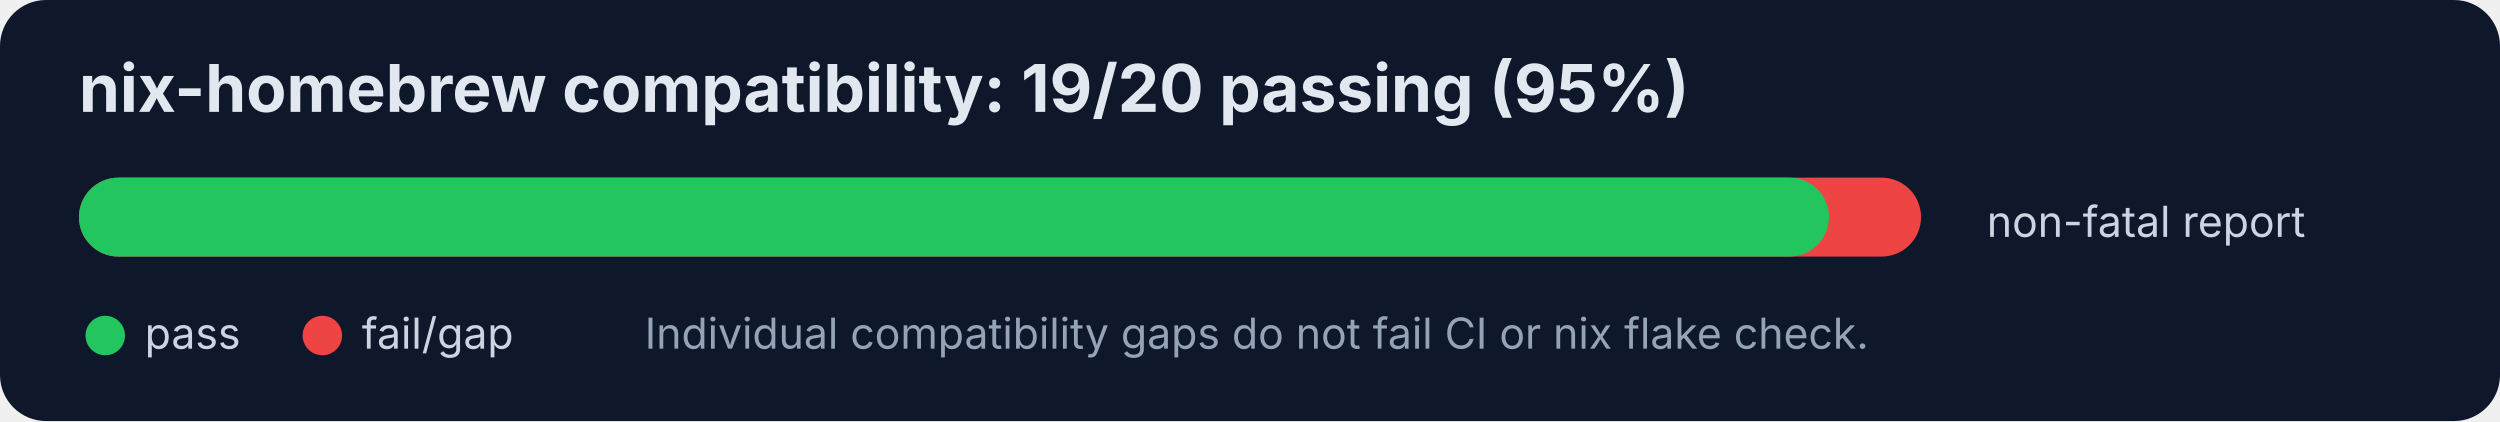
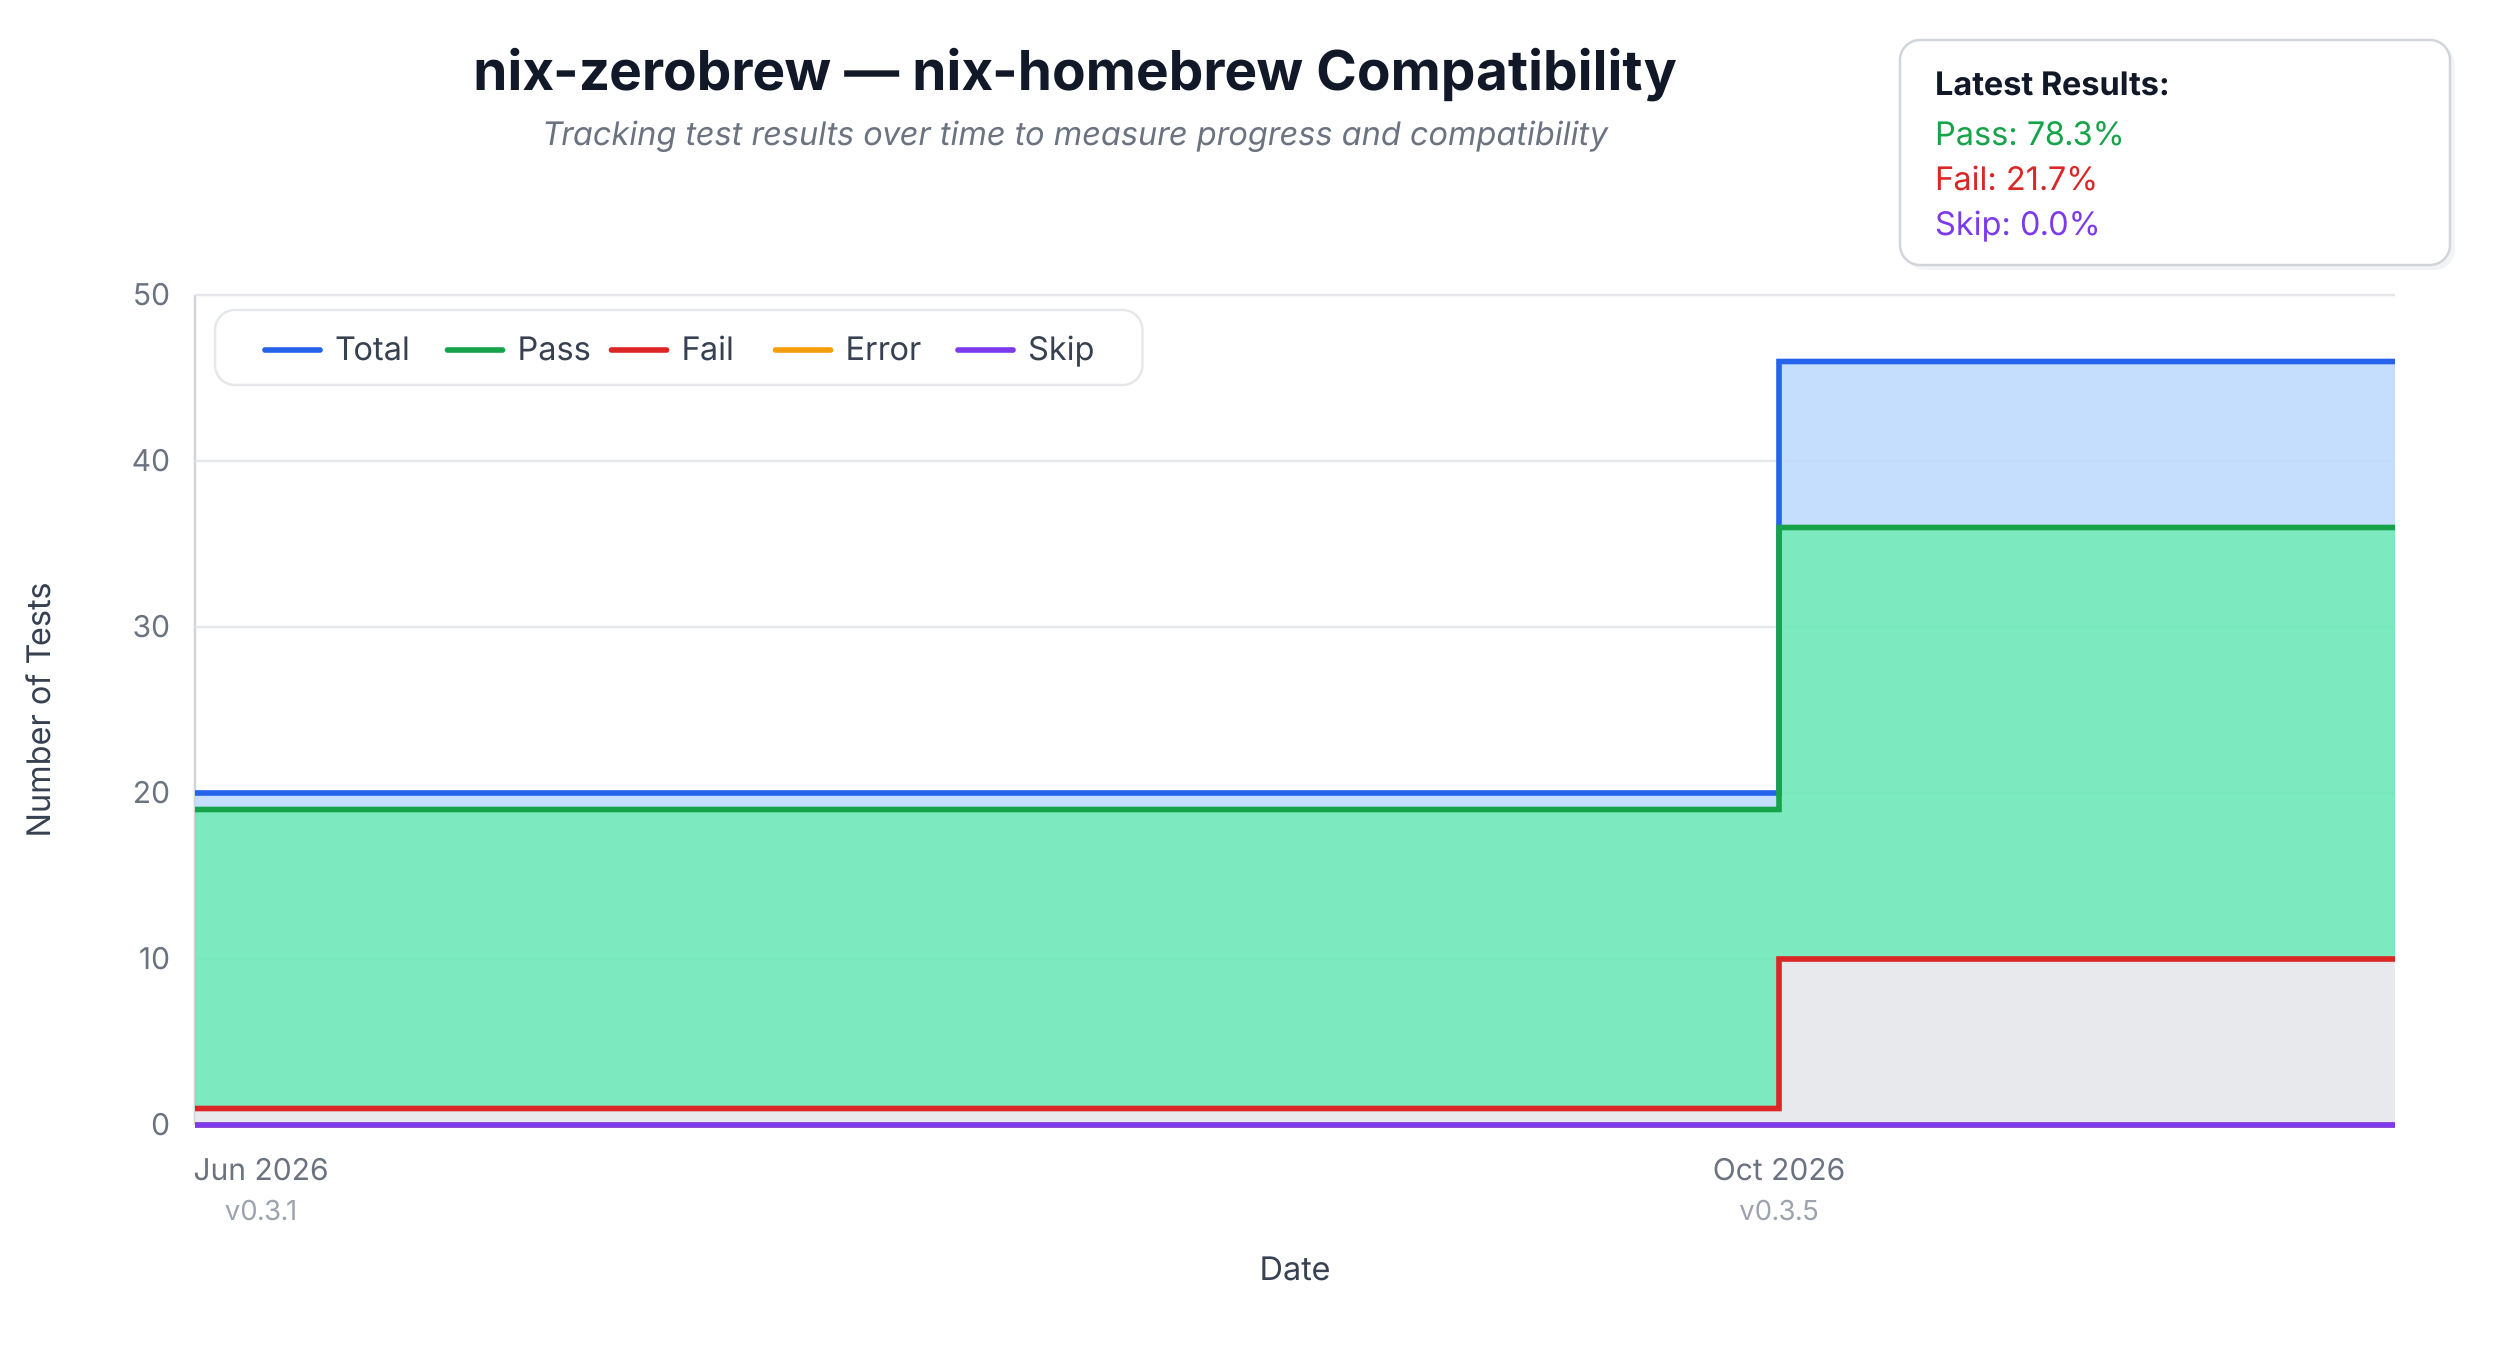
- <svg xmlns="http://www.w3.org/2000/svg" width="760" height="128" viewBox="0 0 760 128" role="img" aria-label="nix-homebrew compatibility: 19/20 passing (95%)">
-   <rect width="760" height="128" rx="14" fill="#0f172a" />
-   <text x="24" y="34" fill="#e2e8f0" font-family="-apple-system,BlinkMacSystemFont,Segoe UI,sans-serif" font-size="20" font-weight="700">nix-homebrew compatibility: 19/20 passing (95%)</text>
-   <rect x="24" y="54" width="560" height="24" rx="12" fill="#ef4444" />
-   <rect x="24" y="54" width="532" height="24" rx="12" fill="#22c55e" />
-   <text x="604" y="72" fill="#cbd5e1" font-family="-apple-system,BlinkMacSystemFont,Segoe UI,sans-serif" font-size="13">non-fatal report</text>
-   <circle cx="32" cy="102" r="6" fill="#22c55e" />
-   <text x="44" y="106" fill="#cbd5e1" font-family="-apple-system,BlinkMacSystemFont,Segoe UI,sans-serif" font-size="13">pass</text>
-   <circle cx="98" cy="102" r="6" fill="#ef4444" />
-   <text x="110" y="106" fill="#cbd5e1" font-family="-apple-system,BlinkMacSystemFont,Segoe UI,sans-serif" font-size="13">fail/gap</text>
-   <text x="196" y="106" fill="#94a3b8" font-family="-apple-system,BlinkMacSystemFont,Segoe UI,sans-serif" font-size="13">Individual compatibility gaps do not fail CI or nix flake check.</text>
+ <svg xmlns="http://www.w3.org/2000/svg" width="1000" height="540" viewBox="0 0 1000 540" role="img" aria-label="nix-zerobrew — nix-homebrew Compatibility: 36/46 passing (78.3%)">
+   <rect width="1000" height="540" fill="#ffffff" />
+   <text x="430" y="36" text-anchor="middle" fill="#111827" font-family="-apple-system,BlinkMacSystemFont,Segoe UI,sans-serif" font-size="22" font-weight="700">nix-zerobrew — nix-homebrew Compatibility</text>
+   <text x="430" y="58" text-anchor="middle" fill="#6b7280" font-family="-apple-system,BlinkMacSystemFont,Segoe UI,sans-serif" font-size="13" font-style="italic">Tracking test results over time to measure progress and compatibility</text>
+   <rect x="762" y="18" width="220" height="90" rx="8" fill="#f3f4f6" />
+   <rect x="760" y="16" width="220" height="90" rx="8" fill="#ffffff" stroke="#d1d5db" />
+   <text x="774" y="38" fill="#111827" font-family="-apple-system,BlinkMacSystemFont,Segoe UI,sans-serif" font-size="13" font-weight="700">Latest Results:</text>
+   <text x="774" y="58" fill="#16a34a" font-family="-apple-system,BlinkMacSystemFont,Segoe UI,sans-serif" font-size="13">Pass: 78.3%</text>
+   <text x="774" y="76" fill="#dc2626" font-family="-apple-system,BlinkMacSystemFont,Segoe UI,sans-serif" font-size="13">Fail: 21.7%</text>
+   <text x="774" y="94" fill="#7c3aed" font-family="-apple-system,BlinkMacSystemFont,Segoe UI,sans-serif" font-size="13">Skip: 0.0%</text>
+   <line x1="78" y1="118" x2="78" y2="450" stroke="#d1d5db" />
+   <line x1="78" y1="450" x2="958" y2="450" stroke="#d1d5db" />
+   <line x1="78" y1="450.0" x2="958" y2="450.0" stroke="#e5e7eb" />
+   <text x="68" y="454.0" text-anchor="end" fill="#6b7280" font-family="-apple-system,BlinkMacSystemFont,Segoe UI,sans-serif" font-size="12">0</text>
+   <line x1="78" y1="383.6" x2="958" y2="383.6" stroke="#e5e7eb" />
+   <text x="68" y="387.6" text-anchor="end" fill="#6b7280" font-family="-apple-system,BlinkMacSystemFont,Segoe UI,sans-serif" font-size="12">10</text>
+   <line x1="78" y1="317.2" x2="958" y2="317.2" stroke="#e5e7eb" />
+   <text x="68" y="321.2" text-anchor="end" fill="#6b7280" font-family="-apple-system,BlinkMacSystemFont,Segoe UI,sans-serif" font-size="12">20</text>
+   <line x1="78" y1="250.8" x2="958" y2="250.8" stroke="#e5e7eb" />
+   <text x="68" y="254.8" text-anchor="end" fill="#6b7280" font-family="-apple-system,BlinkMacSystemFont,Segoe UI,sans-serif" font-size="12">30</text>
+   <line x1="78" y1="184.4" x2="958" y2="184.4" stroke="#e5e7eb" />
+   <text x="68" y="188.4" text-anchor="end" fill="#6b7280" font-family="-apple-system,BlinkMacSystemFont,Segoe UI,sans-serif" font-size="12">40</text>
+   <line x1="78" y1="118.0" x2="958" y2="118.0" stroke="#e5e7eb" />
+   <text x="68" y="122.0" text-anchor="end" fill="#6b7280" font-family="-apple-system,BlinkMacSystemFont,Segoe UI,sans-serif" font-size="12">50</text>
+   <text transform="translate(20,284.0) rotate(-90)" text-anchor="middle" fill="#374151" font-family="-apple-system,BlinkMacSystemFont,Segoe UI,sans-serif" font-size="13">Number of Tests</text>
+   <path d="M 78.0,317.2 L 104.4,317.2 L 711.6,317.2 L 711.6,144.6 L 958.0,144.6 L 958.0,211.0 L 711.6,211.0 L 711.6,323.8 L 104.4,323.8 L 78.0,323.8 Z" fill="#bfdbfe" fill-opacity="0.9" />
+   <path d="M 78.0,323.8 L 104.4,323.8 L 711.6,323.8 L 711.6,211.0 L 958.0,211.0 L 958.0,383.6 L 711.6,383.6 L 711.6,443.4 L 104.4,443.4 L 78.0,443.4 Z" fill="#6ee7b7" fill-opacity="0.9" />
+   <path d="M 78.0,443.4 L 104.4,443.4 L 711.6,443.4 L 711.6,383.6 L 958.0,383.6 L 958.0,450.0 L 711.6,450.0 L 711.6,450.0 L 104.4,450.0 L 78.0,450.0 Z" fill="#e5e7eb" fill-opacity="0.9" />
+   <polyline points="78.0,317.2 104.4,317.2 711.6,317.2 711.6,144.6 958.0,144.6" fill="none" stroke="#2563eb" stroke-width="2.25" stroke-linejoin="miter" stroke-linecap="butt" />
+   <polyline points="78.0,323.8 104.4,323.8 711.6,323.8 711.6,211.0 958.0,211.0" fill="none" stroke="#16a34a" stroke-width="2.25" stroke-linejoin="miter" stroke-linecap="butt" />
+   <polyline points="78.0,443.4 104.4,443.4 711.6,443.4 711.6,383.6 958.0,383.6" fill="none" stroke="#dc2626" stroke-width="2.25" stroke-linejoin="miter" stroke-linecap="butt" />
+   <polyline points="78.0,450.0 104.4,450.0 711.6,450.0 711.6,450.0 958.0,450.0" fill="none" stroke="#f59e0b" stroke-width="2.25" stroke-linejoin="miter" stroke-linecap="butt" />
+   <polyline points="78.0,450.0 104.4,450.0 711.6,450.0 711.6,450.0 958.0,450.0" fill="none" stroke="#7c3aed" stroke-width="2.25" stroke-linejoin="miter" stroke-linecap="butt" />
+   <rect x="86" y="124" width="371" height="30" rx="8" fill="#ffffff" stroke="#e5e7eb" />
+   <line x1="106" y1="140" x2="128" y2="140" stroke="#2563eb" stroke-width="2.25" stroke-linecap="round" />
+   <text x="134" y="144" fill="#374151" font-family="-apple-system,BlinkMacSystemFont,Segoe UI,sans-serif" font-size="13">Total</text>
+   <line x1="179.0" y1="140" x2="201.0" y2="140" stroke="#16a34a" stroke-width="2.25" stroke-linecap="round" />
+   <text x="207.0" y="144" fill="#374151" font-family="-apple-system,BlinkMacSystemFont,Segoe UI,sans-serif" font-size="13">Pass</text>
+   <line x1="244.6" y1="140" x2="266.6" y2="140" stroke="#dc2626" stroke-width="2.25" stroke-linecap="round" />
+   <text x="272.6" y="144" fill="#374151" font-family="-apple-system,BlinkMacSystemFont,Segoe UI,sans-serif" font-size="13">Fail</text>
+   <line x1="310.2" y1="140" x2="332.2" y2="140" stroke="#f59e0b" stroke-width="2.25" stroke-linecap="round" />
+   <text x="338.2" y="144" fill="#374151" font-family="-apple-system,BlinkMacSystemFont,Segoe UI,sans-serif" font-size="13">Error</text>
+   <line x1="383.2" y1="140" x2="405.2" y2="140" stroke="#7c3aed" stroke-width="2.25" stroke-linecap="round" />
+   <text x="411.2" y="144" fill="#374151" font-family="-apple-system,BlinkMacSystemFont,Segoe UI,sans-serif" font-size="13">Skip</text>
+   <text x="104.4" y="472" text-anchor="middle" fill="#6b7280" font-family="-apple-system,BlinkMacSystemFont,Segoe UI,sans-serif" font-size="12">Jun 2026</text>
+   <text x="104.4" y="488" text-anchor="middle" fill="#9ca3af" font-family="-apple-system,BlinkMacSystemFont,Segoe UI,sans-serif" font-size="11">v0.3.1</text>
+   <text x="711.6" y="472" text-anchor="middle" fill="#6b7280" font-family="-apple-system,BlinkMacSystemFont,Segoe UI,sans-serif" font-size="12">Oct 2026</text>
+   <text x="711.6" y="488" text-anchor="middle" fill="#9ca3af" font-family="-apple-system,BlinkMacSystemFont,Segoe UI,sans-serif" font-size="11">v0.3.5</text>
+   <text x="518.0" y="512" text-anchor="middle" fill="#374151" font-family="-apple-system,BlinkMacSystemFont,Segoe UI,sans-serif" font-size="13">Date</text>
</svg>
